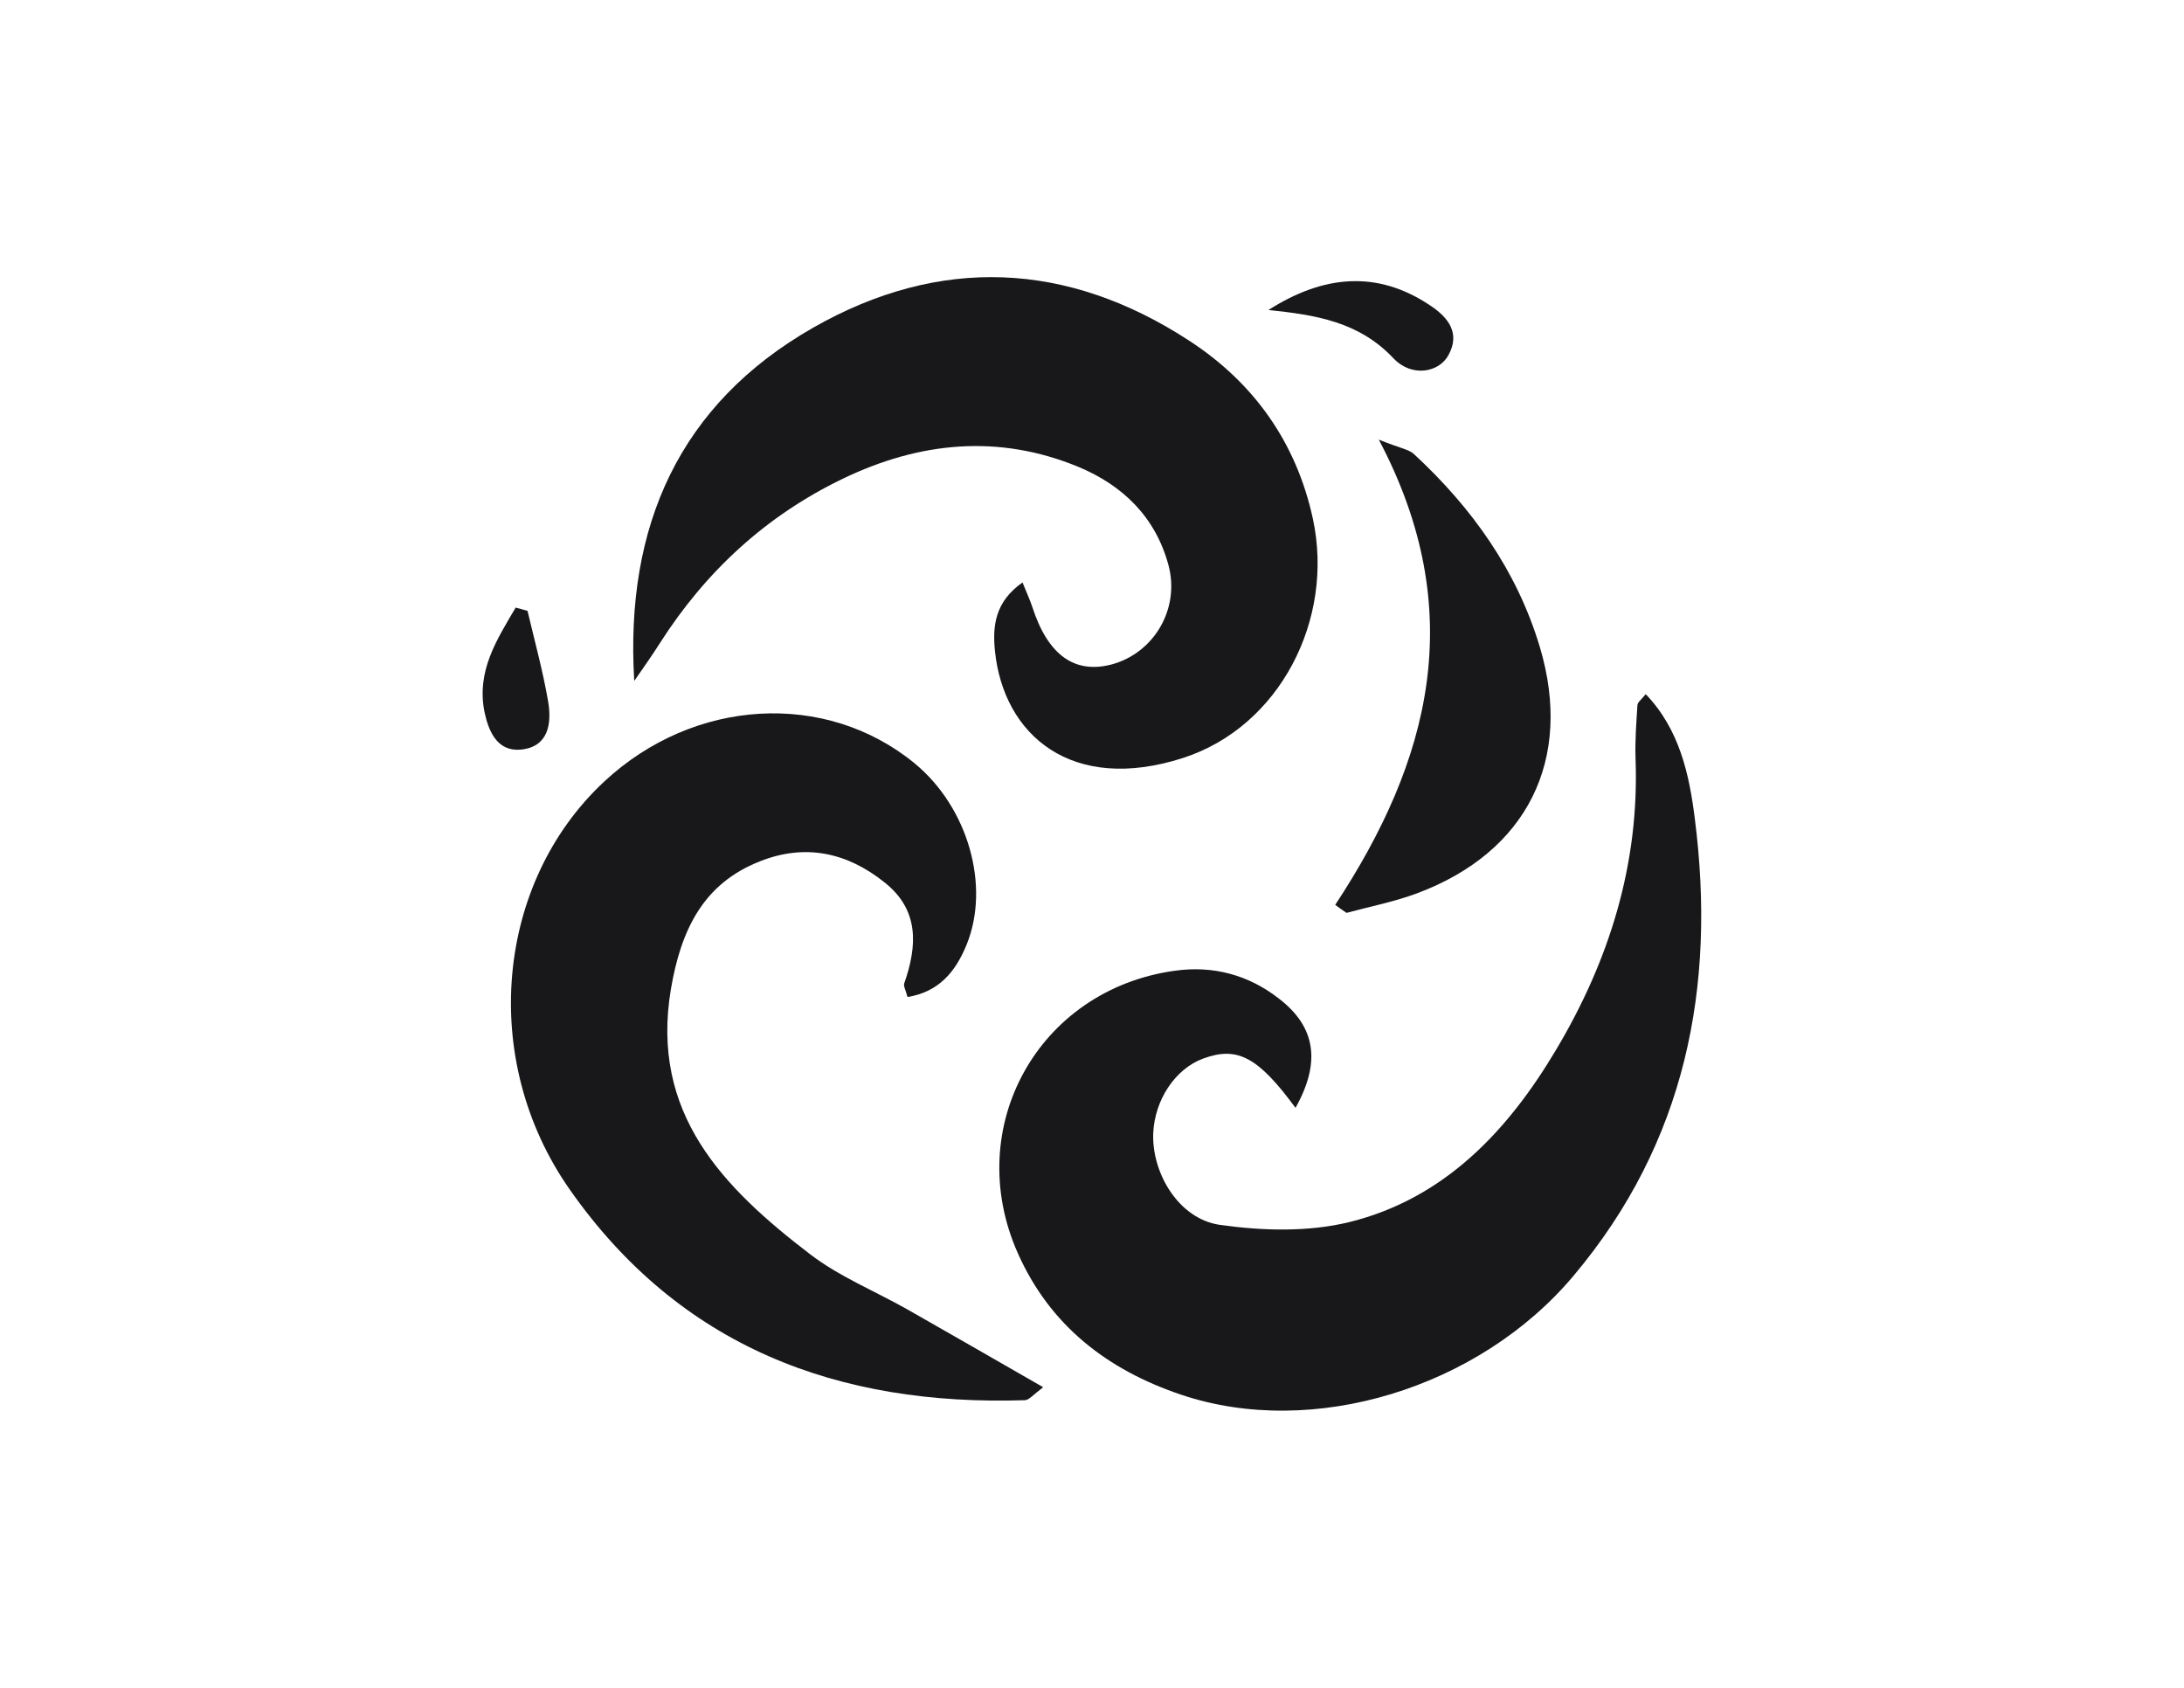
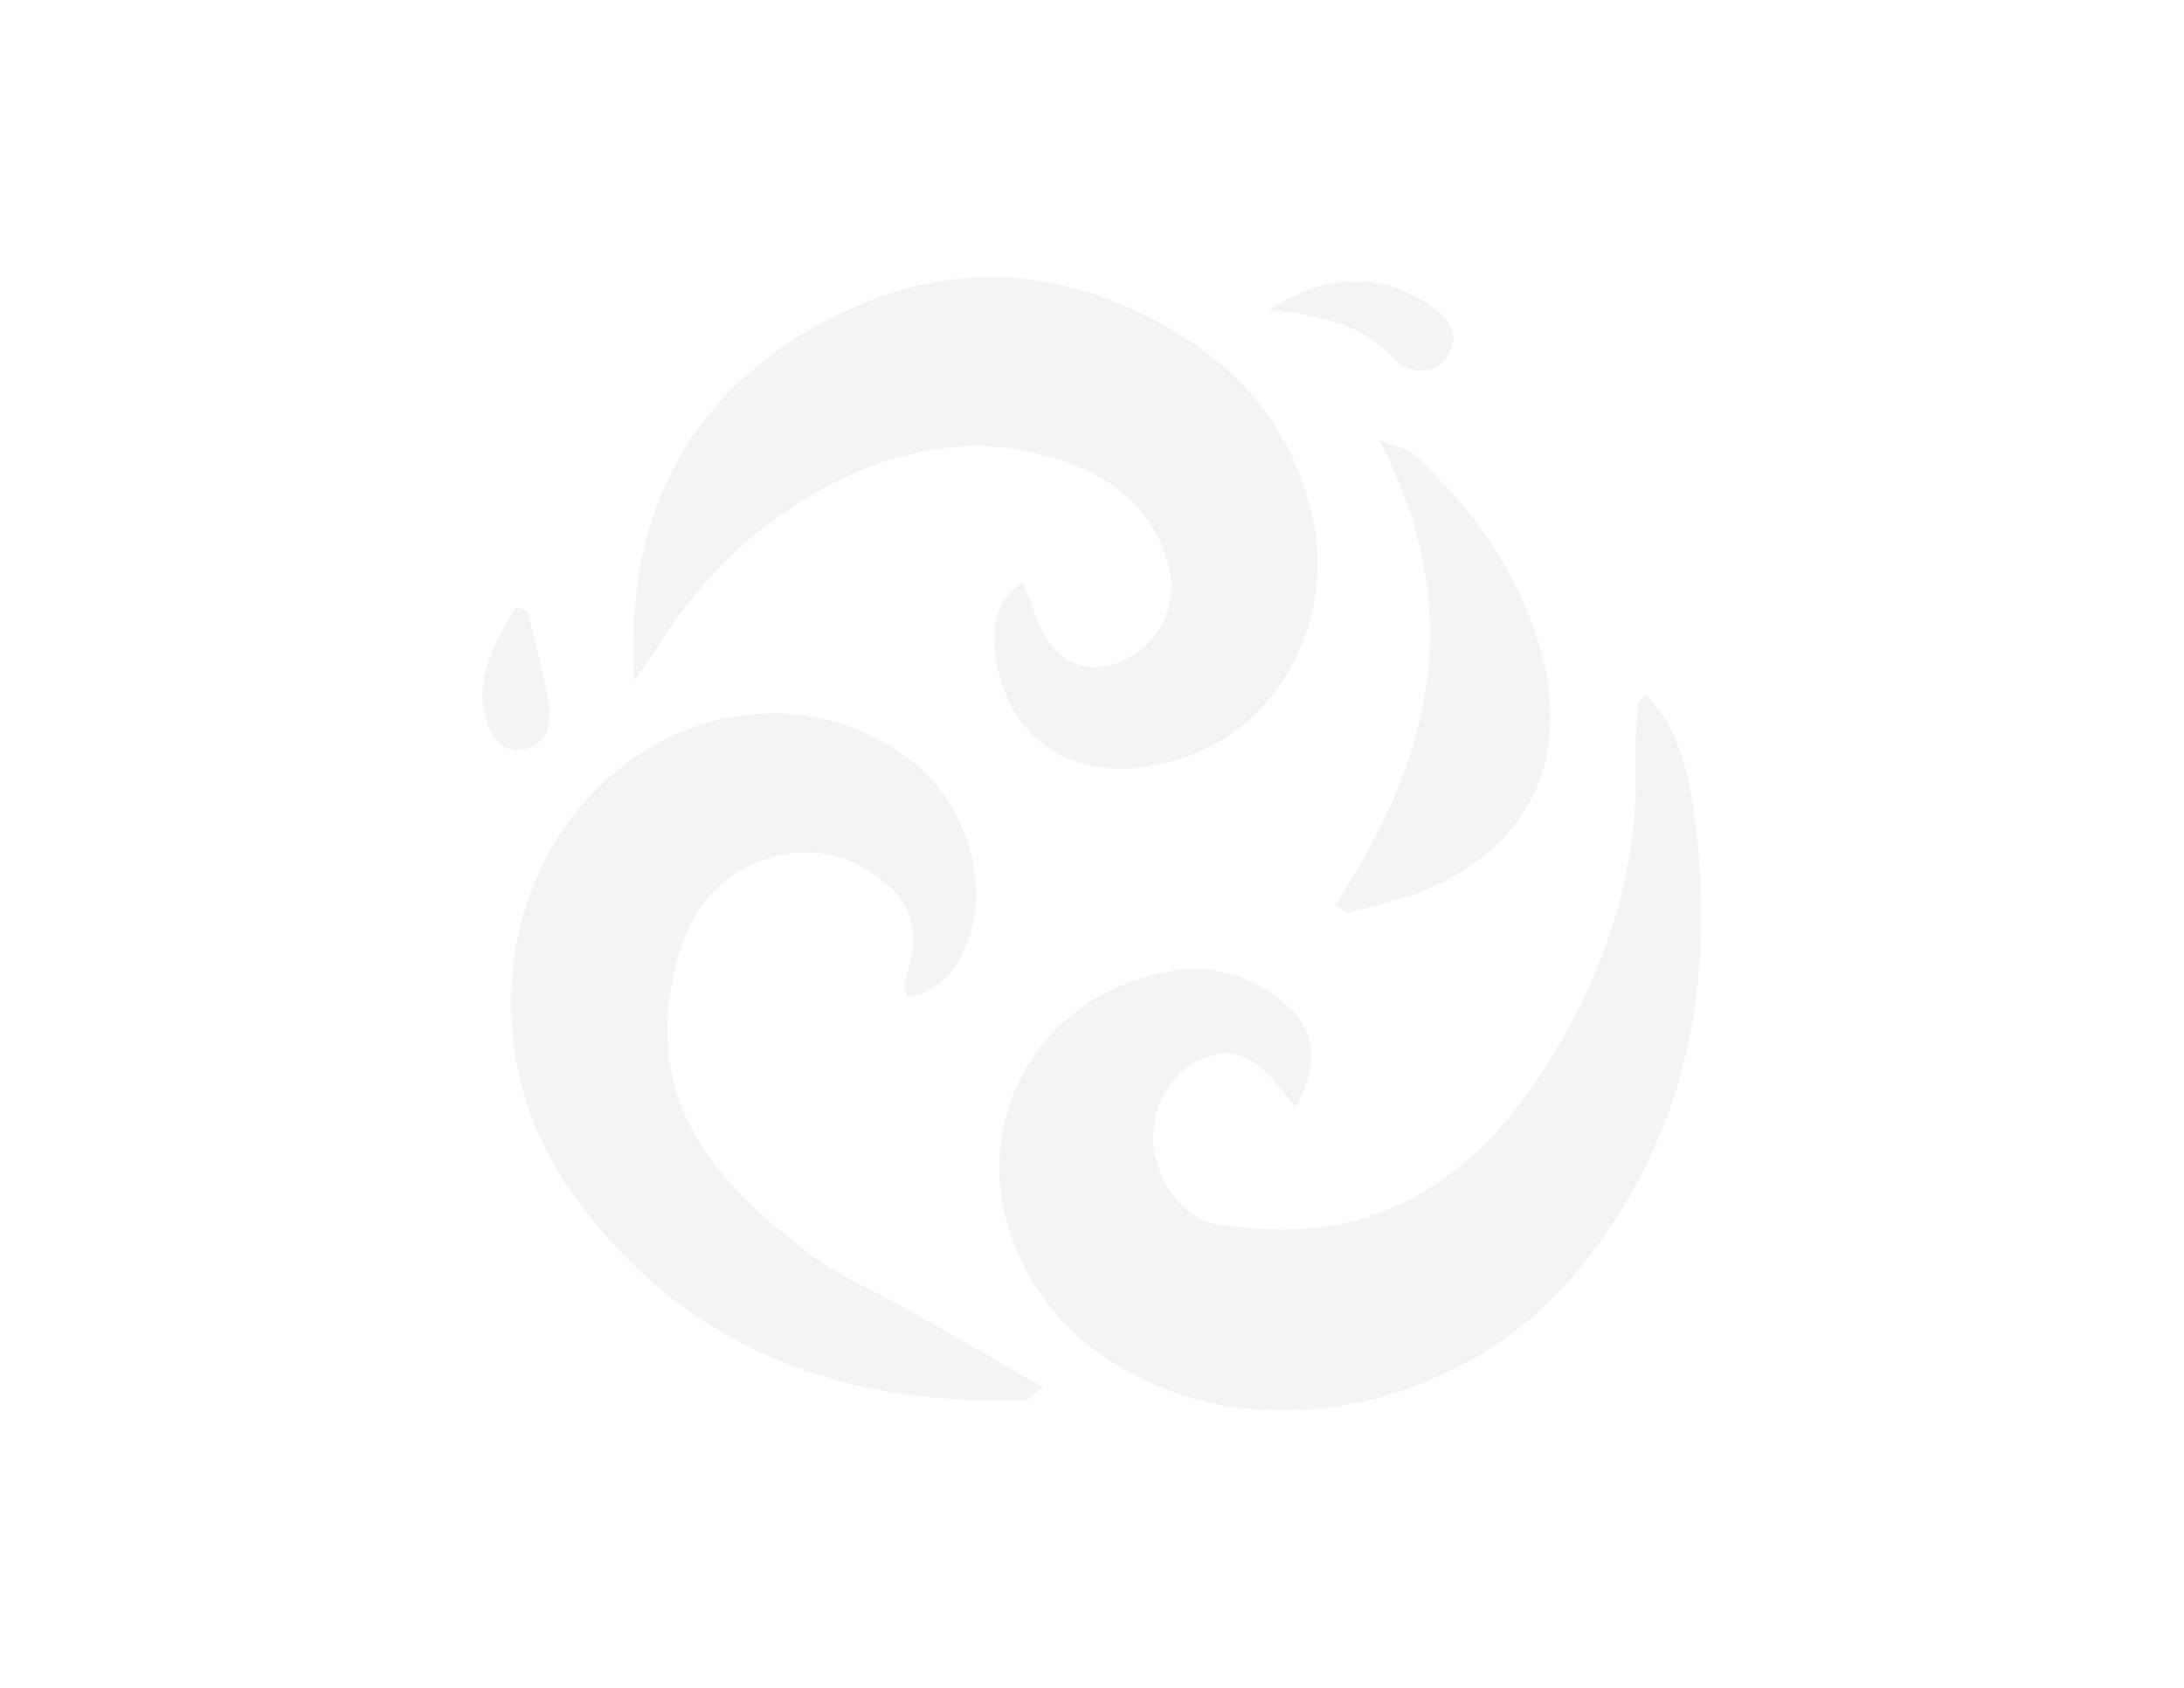
<svg xmlns="http://www.w3.org/2000/svg" version="1.1" id="Layer_1" x="0px" y="0px" viewBox="0 0 792 612" enable-background="new 0 0 792 612" xml:space="preserve">
  <g>
    <line fill="none" x1="510.4" y1="265" x2="510.4" y2="227.2" />
-     <path fill="#18181b" d="M469.8,401.7c-13.6-18.5-21.1-22.4-33.4-17.9c-10.2,3.7-17.7,15-18.2,27.2c-0.5,14.5,9.3,30.9,24,33.1   c15.4,2.2,32.2,2.7,47.2-1c34.3-8.5,57.3-32.9,74.8-62.3c19.4-32.5,30.4-67.6,28.9-106c-0.2-6.4,0.3-12.8,0.7-19.2   c0.1-1,1.4-1.9,3-3.9c12.3,12.8,15.8,29.2,17.8,45.1c7.8,61-3.3,117.4-43.9,165.7c-34.3,40.9-94.7,59.3-142.4,43.2   c-26.7-9-47.5-25-59.2-51.3c-20.3-45.6,7.4-95.5,56.8-102.4c14-2,26.9,1.5,37.9,10.1C477.1,372.3,479.1,385.1,469.8,401.7z" />
-     <path fill="#18181b" d="M230,246.9c-3.4-56.2,16.4-100.4,64.9-128.1c45.8-26.1,92.1-24.1,136.3,4.7c23.4,15.2,38.9,36.9,44.9,64.6   c7.9,36.6-12.1,75.4-47,86.7c-40.5,13.1-65.2-8.3-68.3-38.8c-0.9-9,0-17.8,10-24.8c1.5,3.7,2.7,6.3,3.6,9   c5.6,17.3,15.3,24.3,28.8,20.7c15.4-4.2,24.8-20.3,20.5-36.1c-4.7-17.3-16.5-28.8-32.6-35.5c-29-12-57.7-9.1-85.5,4.3   c-27.8,13.4-49.7,33.6-66.3,59.6C236.4,237.8,233.1,242.4,230,246.9z" />
-     <path fill="#18181b" d="M329.1,361.5c-0.7-2.6-1.5-3.9-1.2-4.9c4.8-13.7,5.5-26.7-7.2-36.7c-13.5-10.8-28.7-14.1-45.1-7.6   c-20.9,8.2-28.7,25.3-32.3,46.3c-7.6,45.2,19,72.1,50.5,96.2c10.6,8.1,23.4,13.3,35.1,19.9c16,9.1,32,18.3,49.4,28.3   c-3.7,2.8-5.1,4.6-6.6,4.7c-67.8,2.2-125.1-19.3-165.1-76.4c-33-47.1-26.8-111.3,12.5-147.9c32.5-30.3,80.3-33.1,112.6-6.6   c19.4,16,27.5,44.5,18.8,65.8C346.5,352.4,340.4,359.7,329.1,361.5z" />
-     <path fill="#18181b" d="M484.2,328.1C518.5,276,533,221.8,500,159.4c7.6,3.1,10.8,3.5,12.7,5.2c21.1,19.5,37.4,42.3,45.7,70   c12.2,40.8-4.6,74.4-44.5,89.3c-8.3,3.1-17.1,4.8-25.6,7.1C486.9,330.1,485.6,329.1,484.2,328.1z" />
-     <path fill="#18181b" d="M460,112.4c19.6-12.5,39.3-14.8,59-1.4c6.2,4.2,10.6,9.8,6.3,17.7c-3.4,6.4-13.3,8.2-19.9,1.3   C492.8,116.6,477.1,114.2,460,112.4z" />
-     <path fill="#18181b" d="M191.3,221.5c2.6,11,5.6,21.9,7.5,33c1.3,7.9,0.1,16.3-9.9,17.3c-8.6,0.8-11.7-6.6-13.2-13.6   c-3-14.9,4.5-26.3,11.3-37.9C188.4,220.7,189.9,221.1,191.3,221.5z" />
+     <path fill="#f4f4f5" d="M469.8,401.7c-13.6-18.5-21.1-22.4-33.4-17.9c-10.2,3.7-17.7,15-18.2,27.2c-0.5,14.5,9.3,30.9,24,33.1   c15.4,2.2,32.2,2.7,47.2-1c34.3-8.5,57.3-32.9,74.8-62.3c19.4-32.5,30.4-67.6,28.9-106c-0.2-6.4,0.3-12.8,0.7-19.2   c0.1-1,1.4-1.9,3-3.9c12.3,12.8,15.8,29.2,17.8,45.1c7.8,61-3.3,117.4-43.9,165.7c-34.3,40.9-94.7,59.3-142.4,43.2   c-26.7-9-47.5-25-59.2-51.3c-20.3-45.6,7.4-95.5,56.8-102.4c14-2,26.9,1.5,37.9,10.1C477.1,372.3,479.1,385.1,469.8,401.7z" />
+     <path fill="#f4f4f5" d="M230,246.9c-3.4-56.2,16.4-100.4,64.9-128.1c45.8-26.1,92.1-24.1,136.3,4.7c23.4,15.2,38.9,36.9,44.9,64.6   c7.9,36.6-12.1,75.4-47,86.7c-40.5,13.1-65.2-8.3-68.3-38.8c-0.9-9,0-17.8,10-24.8c1.5,3.7,2.7,6.3,3.6,9   c5.6,17.3,15.3,24.3,28.8,20.7c15.4-4.2,24.8-20.3,20.5-36.1c-4.7-17.3-16.5-28.8-32.6-35.5c-29-12-57.7-9.1-85.5,4.3   c-27.8,13.4-49.7,33.6-66.3,59.6C236.4,237.8,233.1,242.4,230,246.9z" />
+     <path fill="#f4f4f5" d="M329.1,361.5c-0.7-2.6-1.5-3.9-1.2-4.9c4.8-13.7,5.5-26.7-7.2-36.7c-13.5-10.8-28.7-14.1-45.1-7.6   c-20.9,8.2-28.7,25.3-32.3,46.3c-7.6,45.2,19,72.1,50.5,96.2c10.6,8.1,23.4,13.3,35.1,19.9c16,9.1,32,18.3,49.4,28.3   c-3.7,2.8-5.1,4.6-6.6,4.7c-67.8,2.2-125.1-19.3-165.1-76.4c-33-47.1-26.8-111.3,12.5-147.9c32.5-30.3,80.3-33.1,112.6-6.6   c19.4,16,27.5,44.5,18.8,65.8C346.5,352.4,340.4,359.7,329.1,361.5z" />
+     <path fill="#f4f4f5" d="M484.2,328.1C518.5,276,533,221.8,500,159.4c7.6,3.1,10.8,3.5,12.7,5.2c21.1,19.5,37.4,42.3,45.7,70   c12.2,40.8-4.6,74.4-44.5,89.3c-8.3,3.1-17.1,4.8-25.6,7.1C486.9,330.1,485.6,329.1,484.2,328.1z" />
+     <path fill="#f4f4f5" d="M460,112.4c19.6-12.5,39.3-14.8,59-1.4c6.2,4.2,10.6,9.8,6.3,17.7c-3.4,6.4-13.3,8.2-19.9,1.3   C492.8,116.6,477.1,114.2,460,112.4z" />
+     <path fill="#f4f4f5" d="M191.3,221.5c2.6,11,5.6,21.9,7.5,33c1.3,7.9,0.1,16.3-9.9,17.3c-8.6,0.8-11.7-6.6-13.2-13.6   c-3-14.9,4.5-26.3,11.3-37.9C188.4,220.7,189.9,221.1,191.3,221.5z" />
  </g>
</svg>
